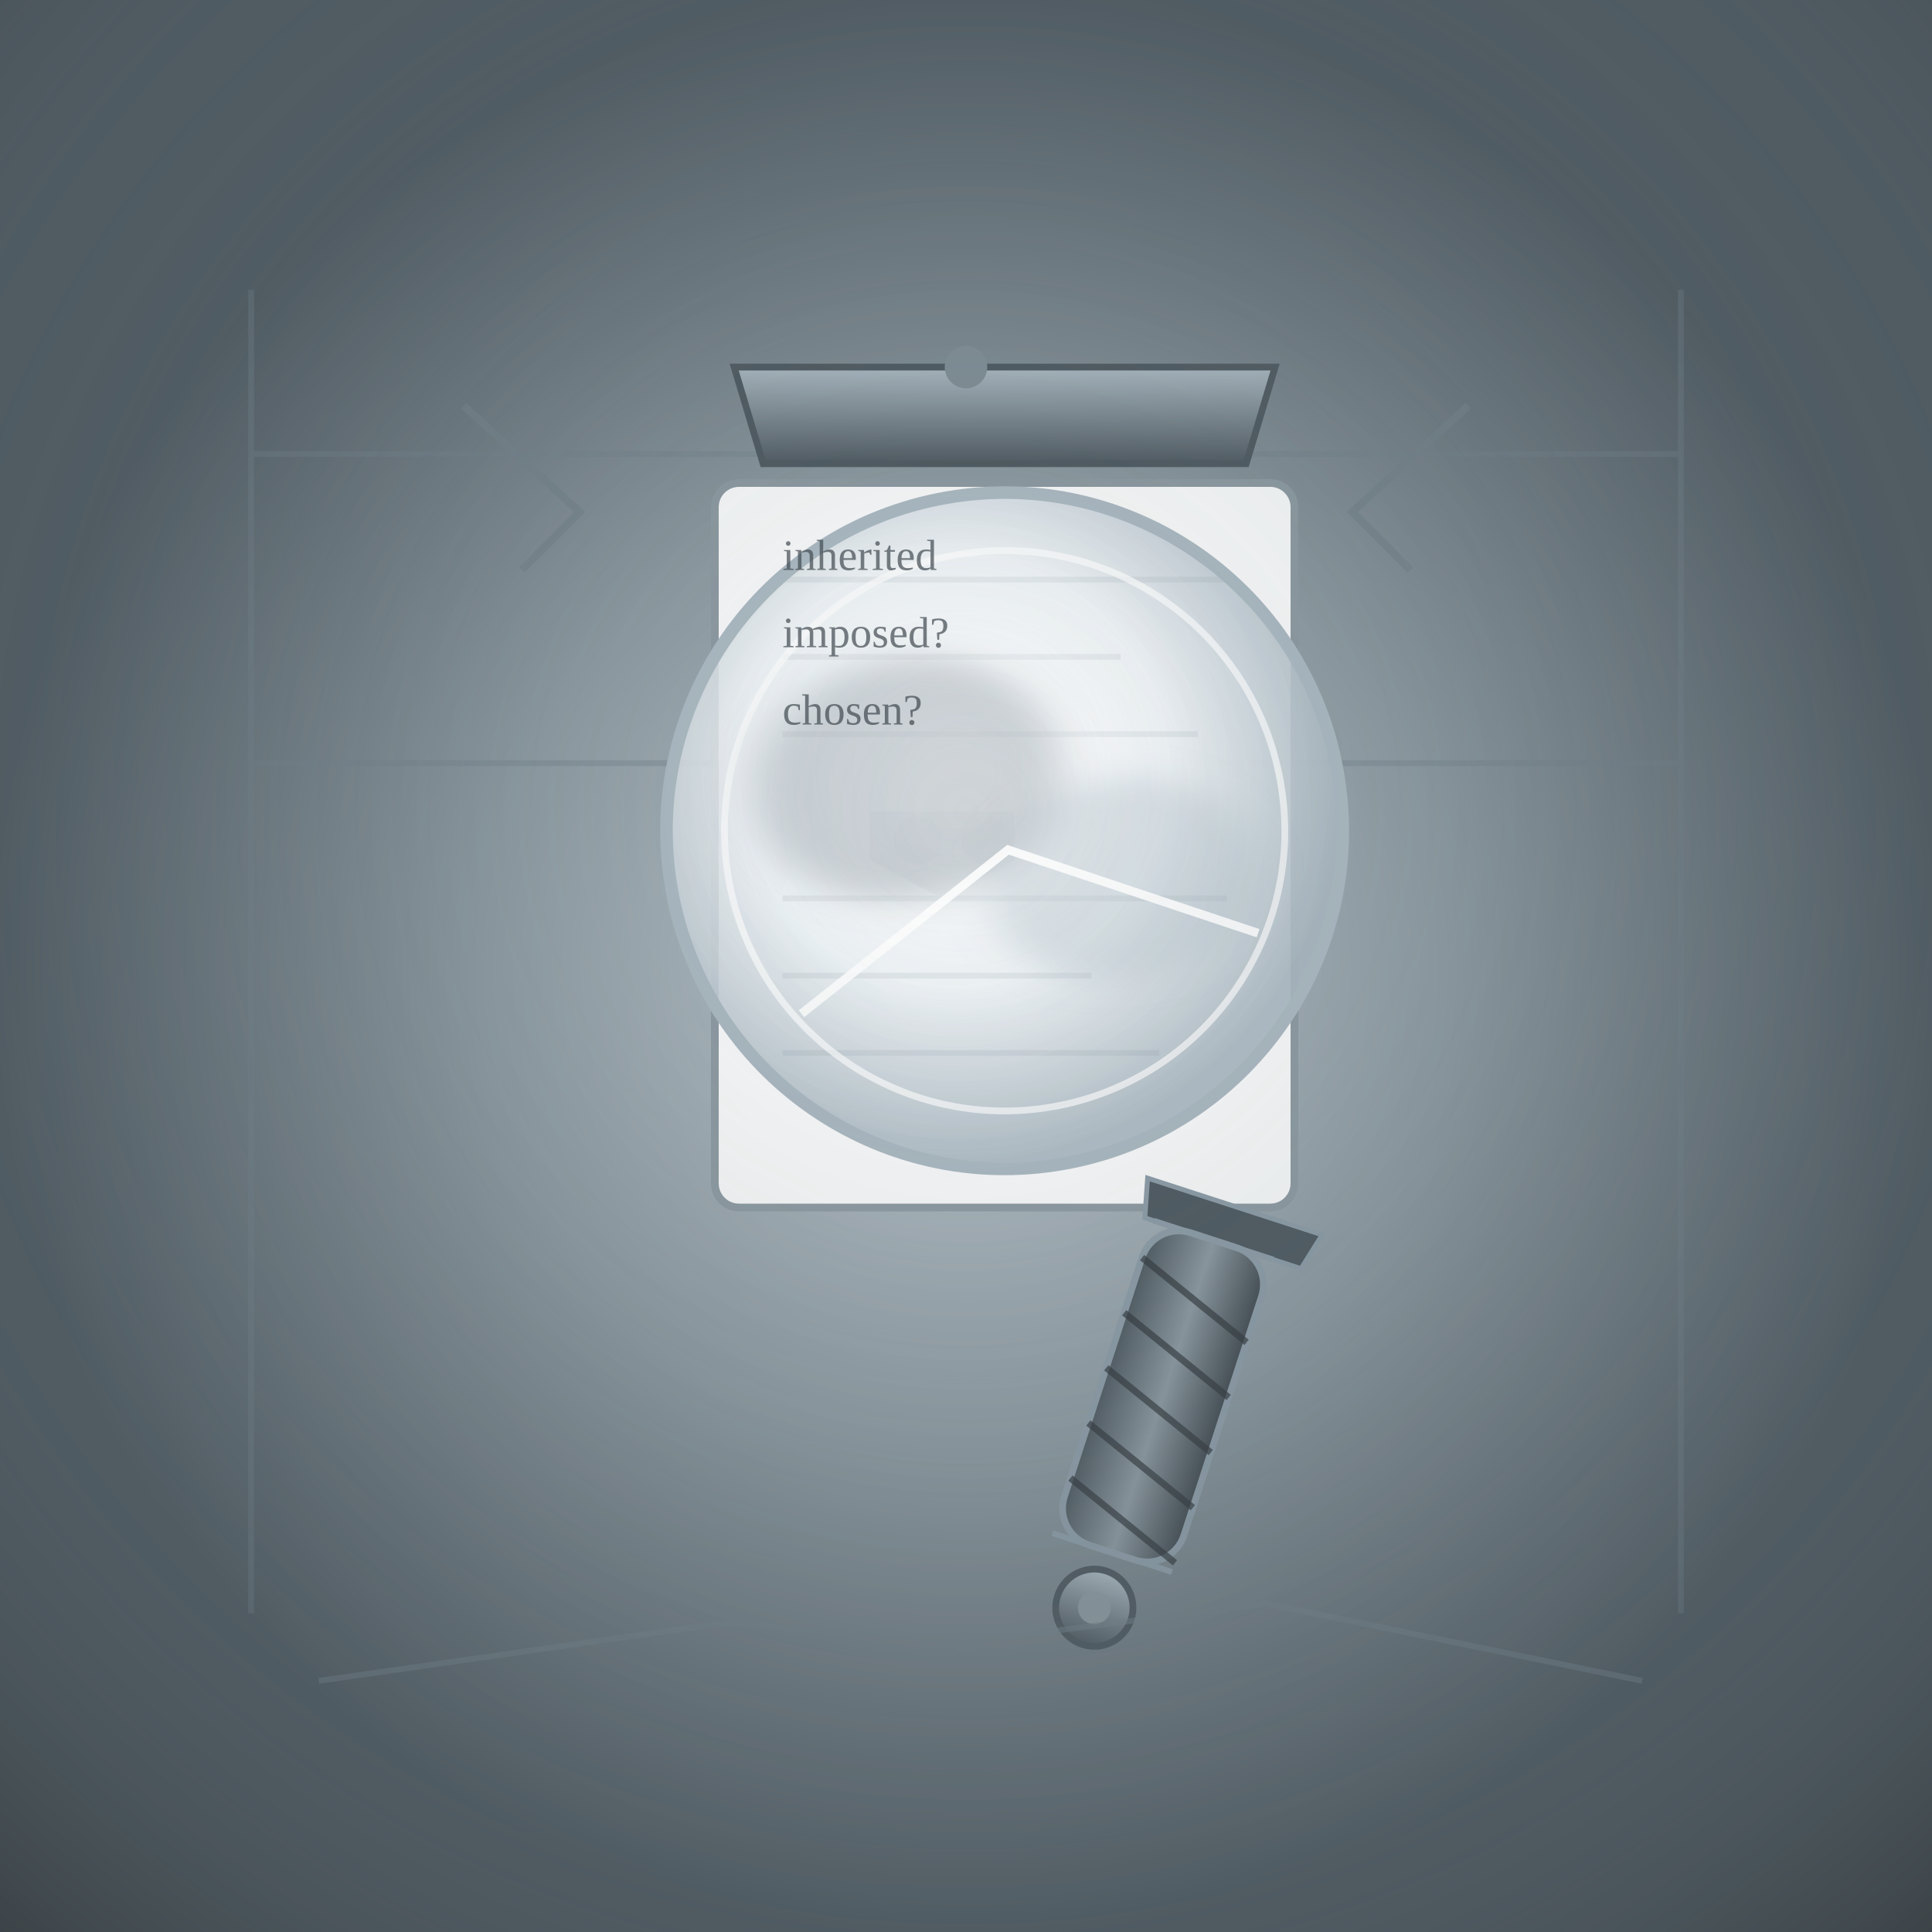
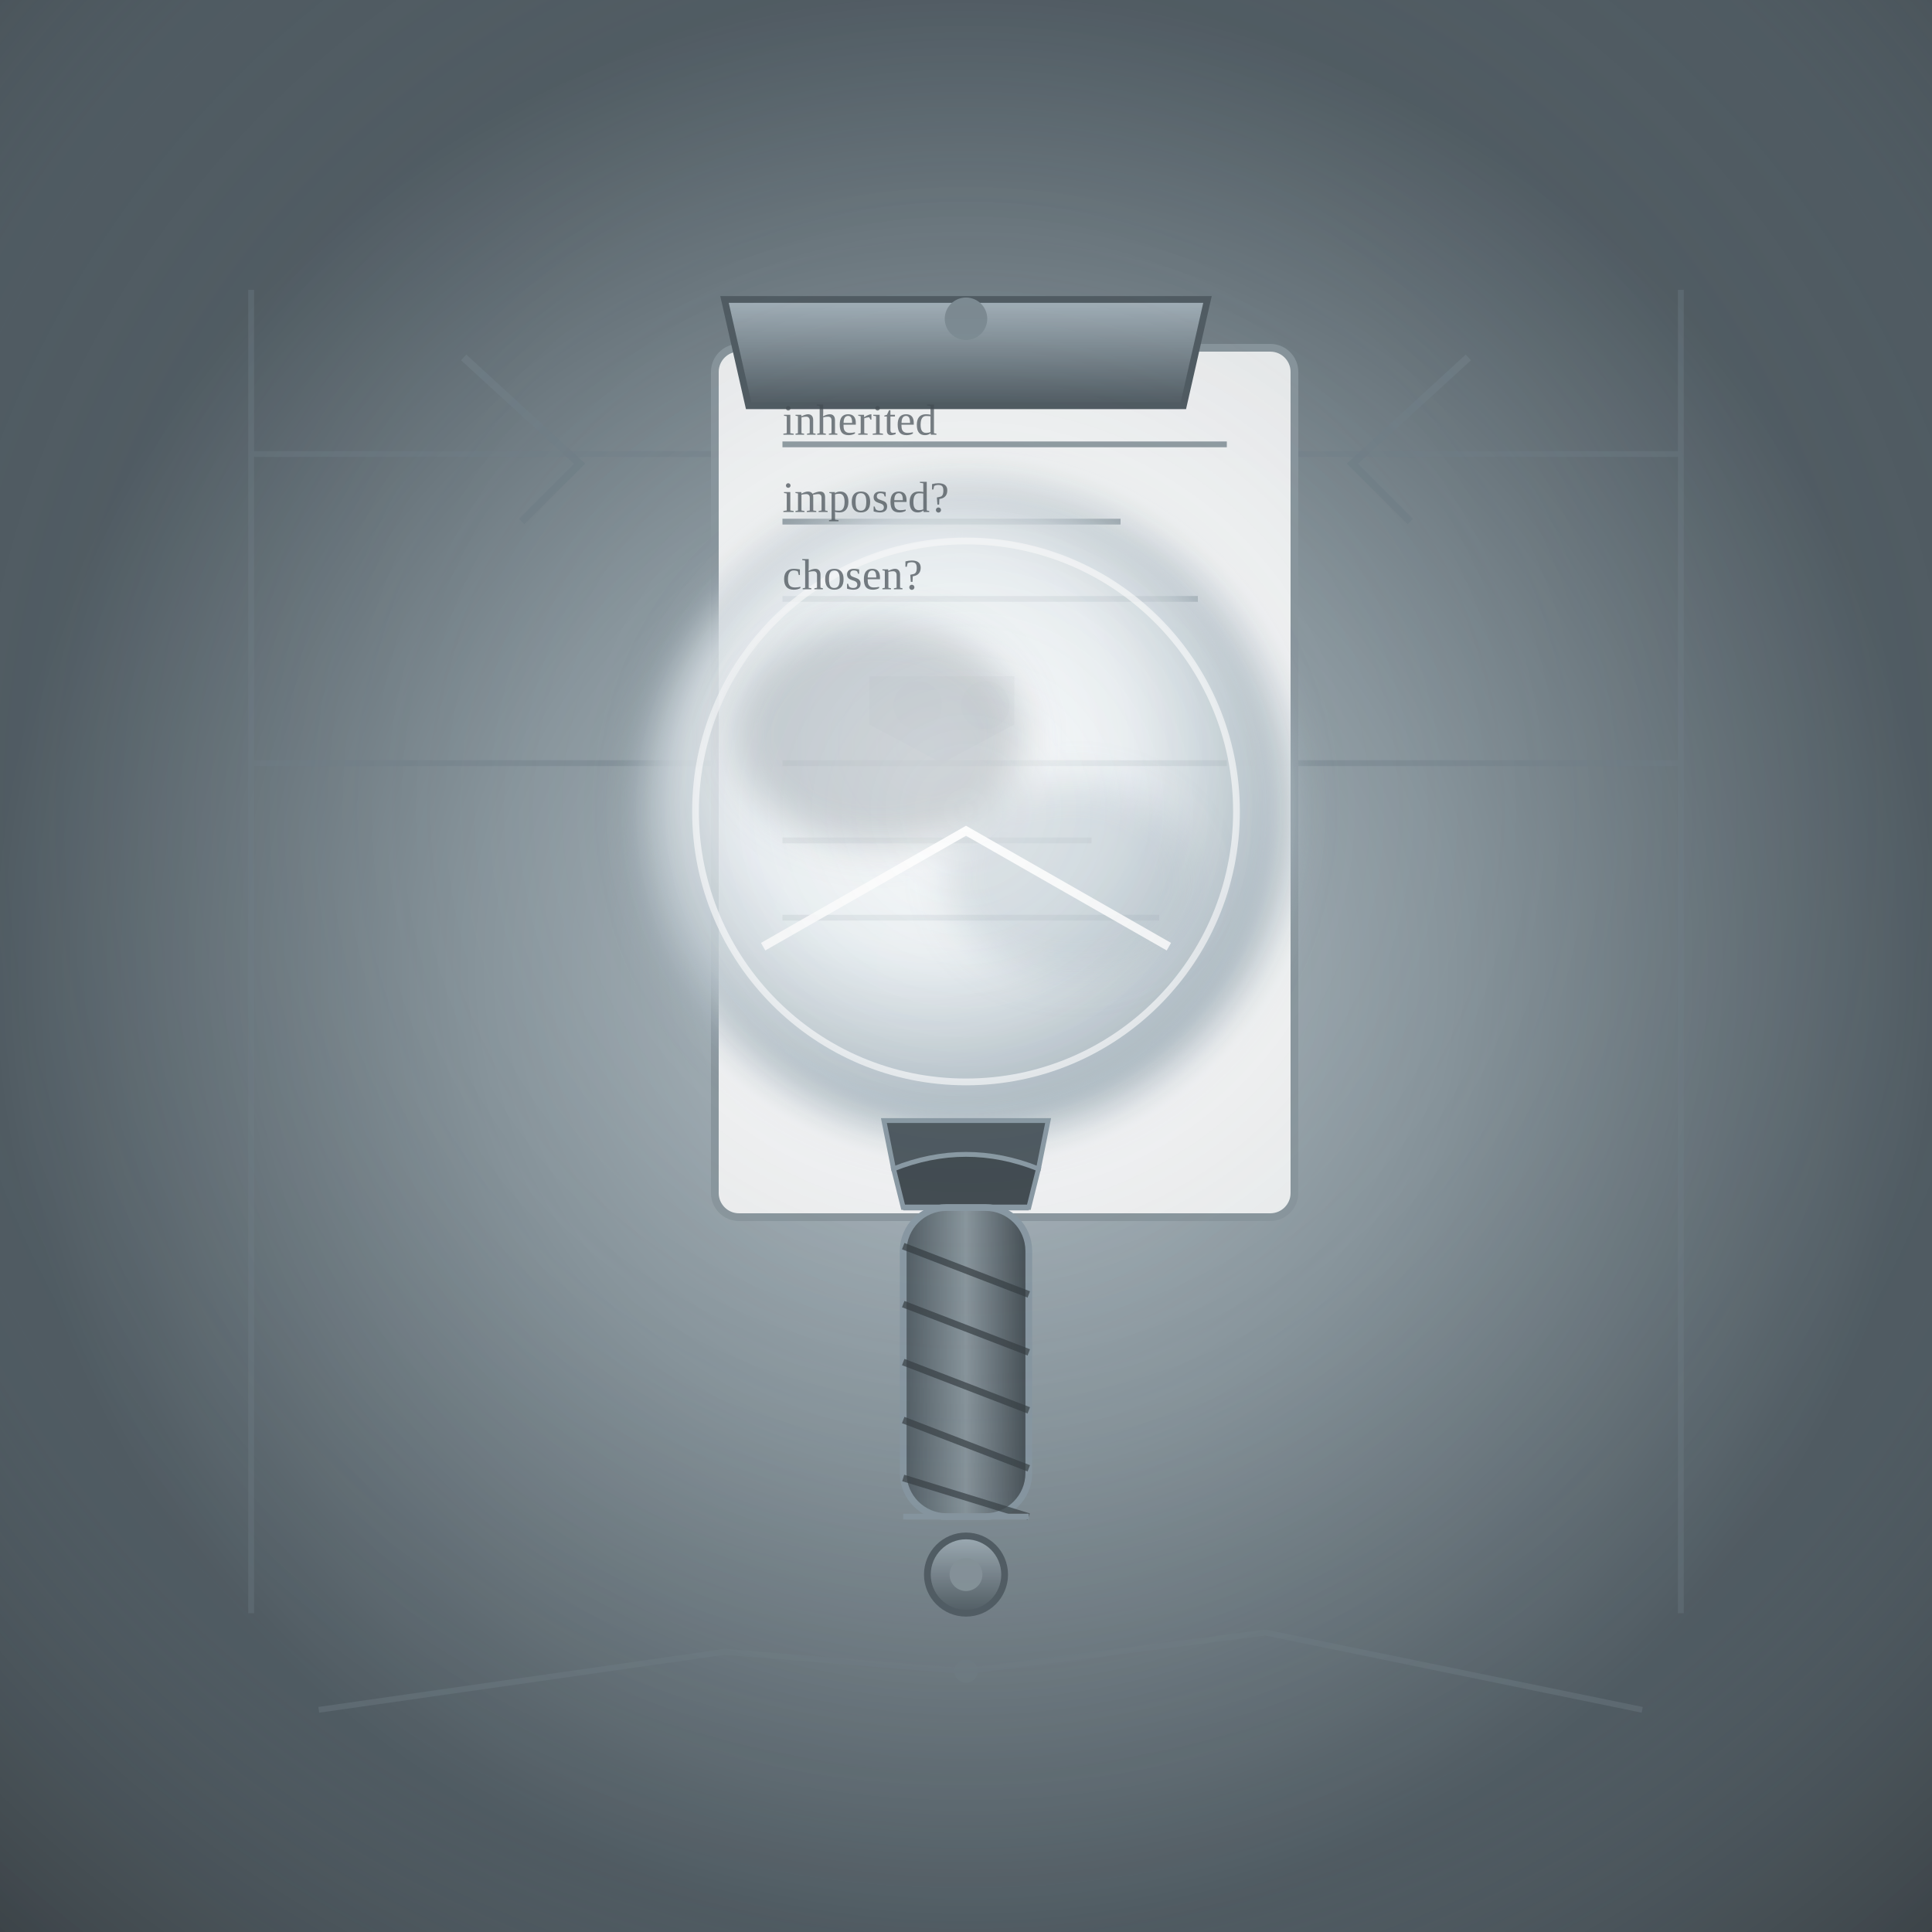
<svg xmlns="http://www.w3.org/2000/svg" viewBox="0 0 400 400" width="100%" height="100%" role="img" aria-label="THE DEBT LENS">
  <defs>
    <radialGradient id="dlBg" x1="0" y1="0" x2="0" y2="1">
      <stop offset="0" stop-color="#bec9d0" />
      <stop offset=".5" stop-color="#8a979e" />
      <stop offset="1" stop-color="#4a555c" />
    </radialGradient>
    <radialGradient id="dlVign" cx=".5" cy=".42" r=".8">
      <stop offset="0" stop-color="#8a979e" stop-opacity="0" />
      <stop offset=".72" stop-color="#5c686f" stop-opacity=".3" />
      <stop offset="1" stop-color="#2c3033" stop-opacity=".72" />
    </radialGradient>
    <radialGradient id="dlGlass" cx=".44" cy=".4" r=".58">
      <stop offset="0" stop-color="#ffffff" stop-opacity=".96" />
      <stop offset=".55" stop-color="#edf2f5" stop-opacity=".86" />
      <stop offset="1" stop-color="#a9b7c0" stop-opacity=".92" />
    </radialGradient>
    <linearGradient id="dlFrame" x1="0" y1="0" x2="0" y2="1">
      <stop offset="0" stop-color="#a9b7c0" />
      <stop offset="1" stop-color="#4a555c" />
    </linearGradient>
    <linearGradient id="dlGrip" x1="0" y1="0" x2="1" y2="0">
      <stop offset="0" stop-color="#4a555c" />
      <stop offset=".5" stop-color="#8a979e" />
      <stop offset="1" stop-color="#3c454b" />
    </linearGradient>
    <filter id="dlGlow" x="-50%" y="-50%" width="200%" height="200%">
      <feGaussianBlur stdDeviation="4" />
    </filter>
  </defs>
  <rect width="400" height="400" fill="url(#dlBg)" />
  <g stroke="#6f7d86" stroke-width="1.2" opacity=".4">
    <path d="M52 60 L52 334 M348 60 L348 334 M52 94 L348 94 M52 158 L348 158" />
  </g>
-   <rect x="148" y="100" width="120" height="150" rx="5" fill="#ffffff" stroke="#8a979e" stroke-width="1.6" opacity=".95" />
+   <rect x="148" y="72" width="120" height="180" rx="5" fill="#ffffff" stroke="#8a979e" stroke-width="1.6" opacity=".95" />
  <g stroke="#6f7d86" stroke-width="1.2" opacity=".75">
-     <line x1="162" y1="120" x2="254" y2="120" />
-     <line x1="162" y1="136" x2="232" y2="136" />
-     <line x1="162" y1="152" x2="248" y2="152" />
-     <line x1="162" y1="186" x2="254" y2="186" />
-     <line x1="162" y1="202" x2="226" y2="202" />
-     <line x1="162" y1="218" x2="240" y2="218" />
+     <line x1="162" y1="92" x2="254" y2="92" />
+     <line x1="162" y1="108" x2="232" y2="108" />
+     <line x1="162" y1="124" x2="248" y2="124" />
+     <line x1="162" y1="158" x2="254" y2="158" />
+     <line x1="162" y1="174" x2="226" y2="174" />
+     <line x1="162" y1="190" x2="240" y2="190" />
  </g>
-   <path d="M180 168 L210 168 L210 178 L195 186 L180 178 Z" fill="#8a979e" opacity=".6" />
-   <circle cx="190" cy="174" r="5" fill="#6f7d86" opacity=".5" />
-   <circle cx="204" cy="174" r="5" fill="#6f7d86" opacity=".5" />
-   <g transform="rotate(-10 208 172)">
-     <circle cx="208" cy="172" r="70" fill="url(#dlGlass)" stroke="#a9b7c0" stroke-width="2.6" />
-     <circle cx="208" cy="172" r="58" fill="none" stroke="#ffffff" stroke-width="1.4" opacity=".7" />
-     <g filter="url(#dlGlow)">
-       <ellipse cx="190" cy="158" rx="32" ry="25" fill="#8a979e" opacity=".4" />
-       <ellipse cx="230" cy="186" rx="28" ry="21" fill="#a9b7c0" opacity=".35" />
-     </g>
-     <path d="M160 202 L208 176 L256 202" fill="none" stroke="#ffffff" stroke-width="1.8" opacity=".9" />
+   <path d="M180 140 L210 140 L210 150 L195 158 L180 150 Z" fill="#8a979e" opacity=".6" />
+   <circle cx="190" cy="146" r="5" fill="#6f7d86" opacity=".5" />
+   <circle cx="204" cy="146" r="5" fill="#6f7d86" opacity=".5" />
+   <g filter="url(#dlGlow)">
+     <circle cx="200" cy="168" r="66" fill="url(#dlGlass)" stroke="#a9b7c0" stroke-width="2.6" />
  </g>
-   <path d="M152 76 L264 76 L258 96 L158 96 Z" fill="url(#dlFrame)" stroke="#4a555c" stroke-width="1.4" />
-   <circle cx="200" cy="76" r="4.4" fill="#7d8b93" />
-   <g transform="rotate(18 256 252)">
-     <path d="M236 250 L274 250 L272 258 L238 258 Z" fill="#4a555c" stroke="#8a9aa5" stroke-width="1" />
-     <rect x="240" y="258" width="26" height="68" rx="8" fill="url(#dlGrip)" stroke="#8a9aa5" stroke-width="1.4" />
-     <path d="M240 266 L266 276 M240 278 L266 288 M240 290 L266 300 M240 302 L266 312 M240 314 L266 324" stroke="#2c3338" stroke-width="1.4" opacity=".7" />
-     <path d="M240 258 L266 258 M240 326 L266 326" stroke="#8a9aa5" stroke-width="1.2" />
-     <circle cx="253" cy="338" r="8" fill="url(#dlFrame)" stroke="#4a555c" stroke-width="1.4" />
-     <circle cx="253" cy="338" r="3.4" fill="#8a979e" />
+   <circle cx="200" cy="168" r="56" fill="none" stroke="#ffffff" stroke-width="1.4" opacity=".7" />
+   <g filter="url(#dlGlow)">
+     <ellipse cx="182" cy="152" rx="30" ry="23" fill="#8a979e" opacity=".4" />
+     <ellipse cx="222" cy="182" rx="26" ry="20" fill="#a9b7c0" opacity=".35" />
  </g>
+   <path d="M158 196 L200 172 L242 196" fill="none" stroke="#ffffff" stroke-width="1.8" opacity=".9" />
+   <path d="M150 62 L250 62 L245 84 L155 84 Z" fill="url(#dlFrame)" stroke="#4a555c" stroke-width="1.4" />
+   <circle cx="200" cy="66" r="4.4" fill="#7d8b93" />
+   <path d="M183 232 L217 232 L215 242 L185 242 Z" fill="#4a555c" stroke="#8a9aa5" stroke-width="1" />
+   <path d="M185 242 Q200 236 215 242 L213 250 L187 250 Z" fill="#3c454b" stroke="#8a9aa5" stroke-width="1" />
+   <rect x="187" y="250" width="26" height="64" rx="9" fill="url(#dlGrip)" stroke="#8a9aa5" stroke-width="1.4" />
+   <g stroke="#2c3338" stroke-width="1.4" opacity=".7">
+     <path d="M187 258 L213 268 M187 270 L213 280 M187 282 L213 292 M187 294 L213 304 M187 306 L213 314" />
+   </g>
+   <path d="M187 250 L213 250 M187 314 L213 314" stroke="#8a9aa5" stroke-width="1.2" />
+   <circle cx="200" cy="326" r="8" fill="url(#dlFrame)" stroke="#4a555c" stroke-width="1.4" />
+   <circle cx="200" cy="326" r="3.4" fill="#8a979e" />
  <g fill="#3c454b" opacity=".7">
-     <text x="162" y="118" font-size="9">inherited</text>
-     <text x="162" y="134" font-size="9">imposed?</text>
-     <text x="162" y="150" font-size="9">chosen?</text>
+     <text x="162" y="90" font-size="9">inherited</text>
+     <text x="162" y="106" font-size="9">imposed?</text>
+     <text x="162" y="122" font-size="9">chosen?</text>
  </g>
-   <path d="M96 84 L120 106 L108 118" fill="none" stroke="#6f7d86" stroke-width="1.6" opacity=".7" />
-   <path d="M304 84 L280 106 L292 118" fill="none" stroke="#6f7d86" stroke-width="1.6" opacity=".7" />
-   <path d="M66 348 L150 336 L200 340 L262 332 L340 348" fill="none" stroke="#6f7d86" stroke-width="1.2" opacity=".5" />
-   <circle cx="200" cy="340" r="2.4" fill="#6f7d86" opacity=".5" />
+   <path d="M96 74 L120 96 L108 108" fill="none" stroke="#6f7d86" stroke-width="1.6" opacity=".7" />
+   <path d="M304 74 L280 96 L292 108" fill="none" stroke="#6f7d86" stroke-width="1.6" opacity=".7" />
+   <path d="M66 354 L150 342 L200 346 L262 338 L340 354" fill="none" stroke="#6f7d86" stroke-width="1.2" opacity=".5" />
+   <circle cx="200" cy="346" r="2.4" fill="#6f7d86" opacity=".5" />
  <rect width="400" height="400" fill="url(#dlVign)" />
</svg>
